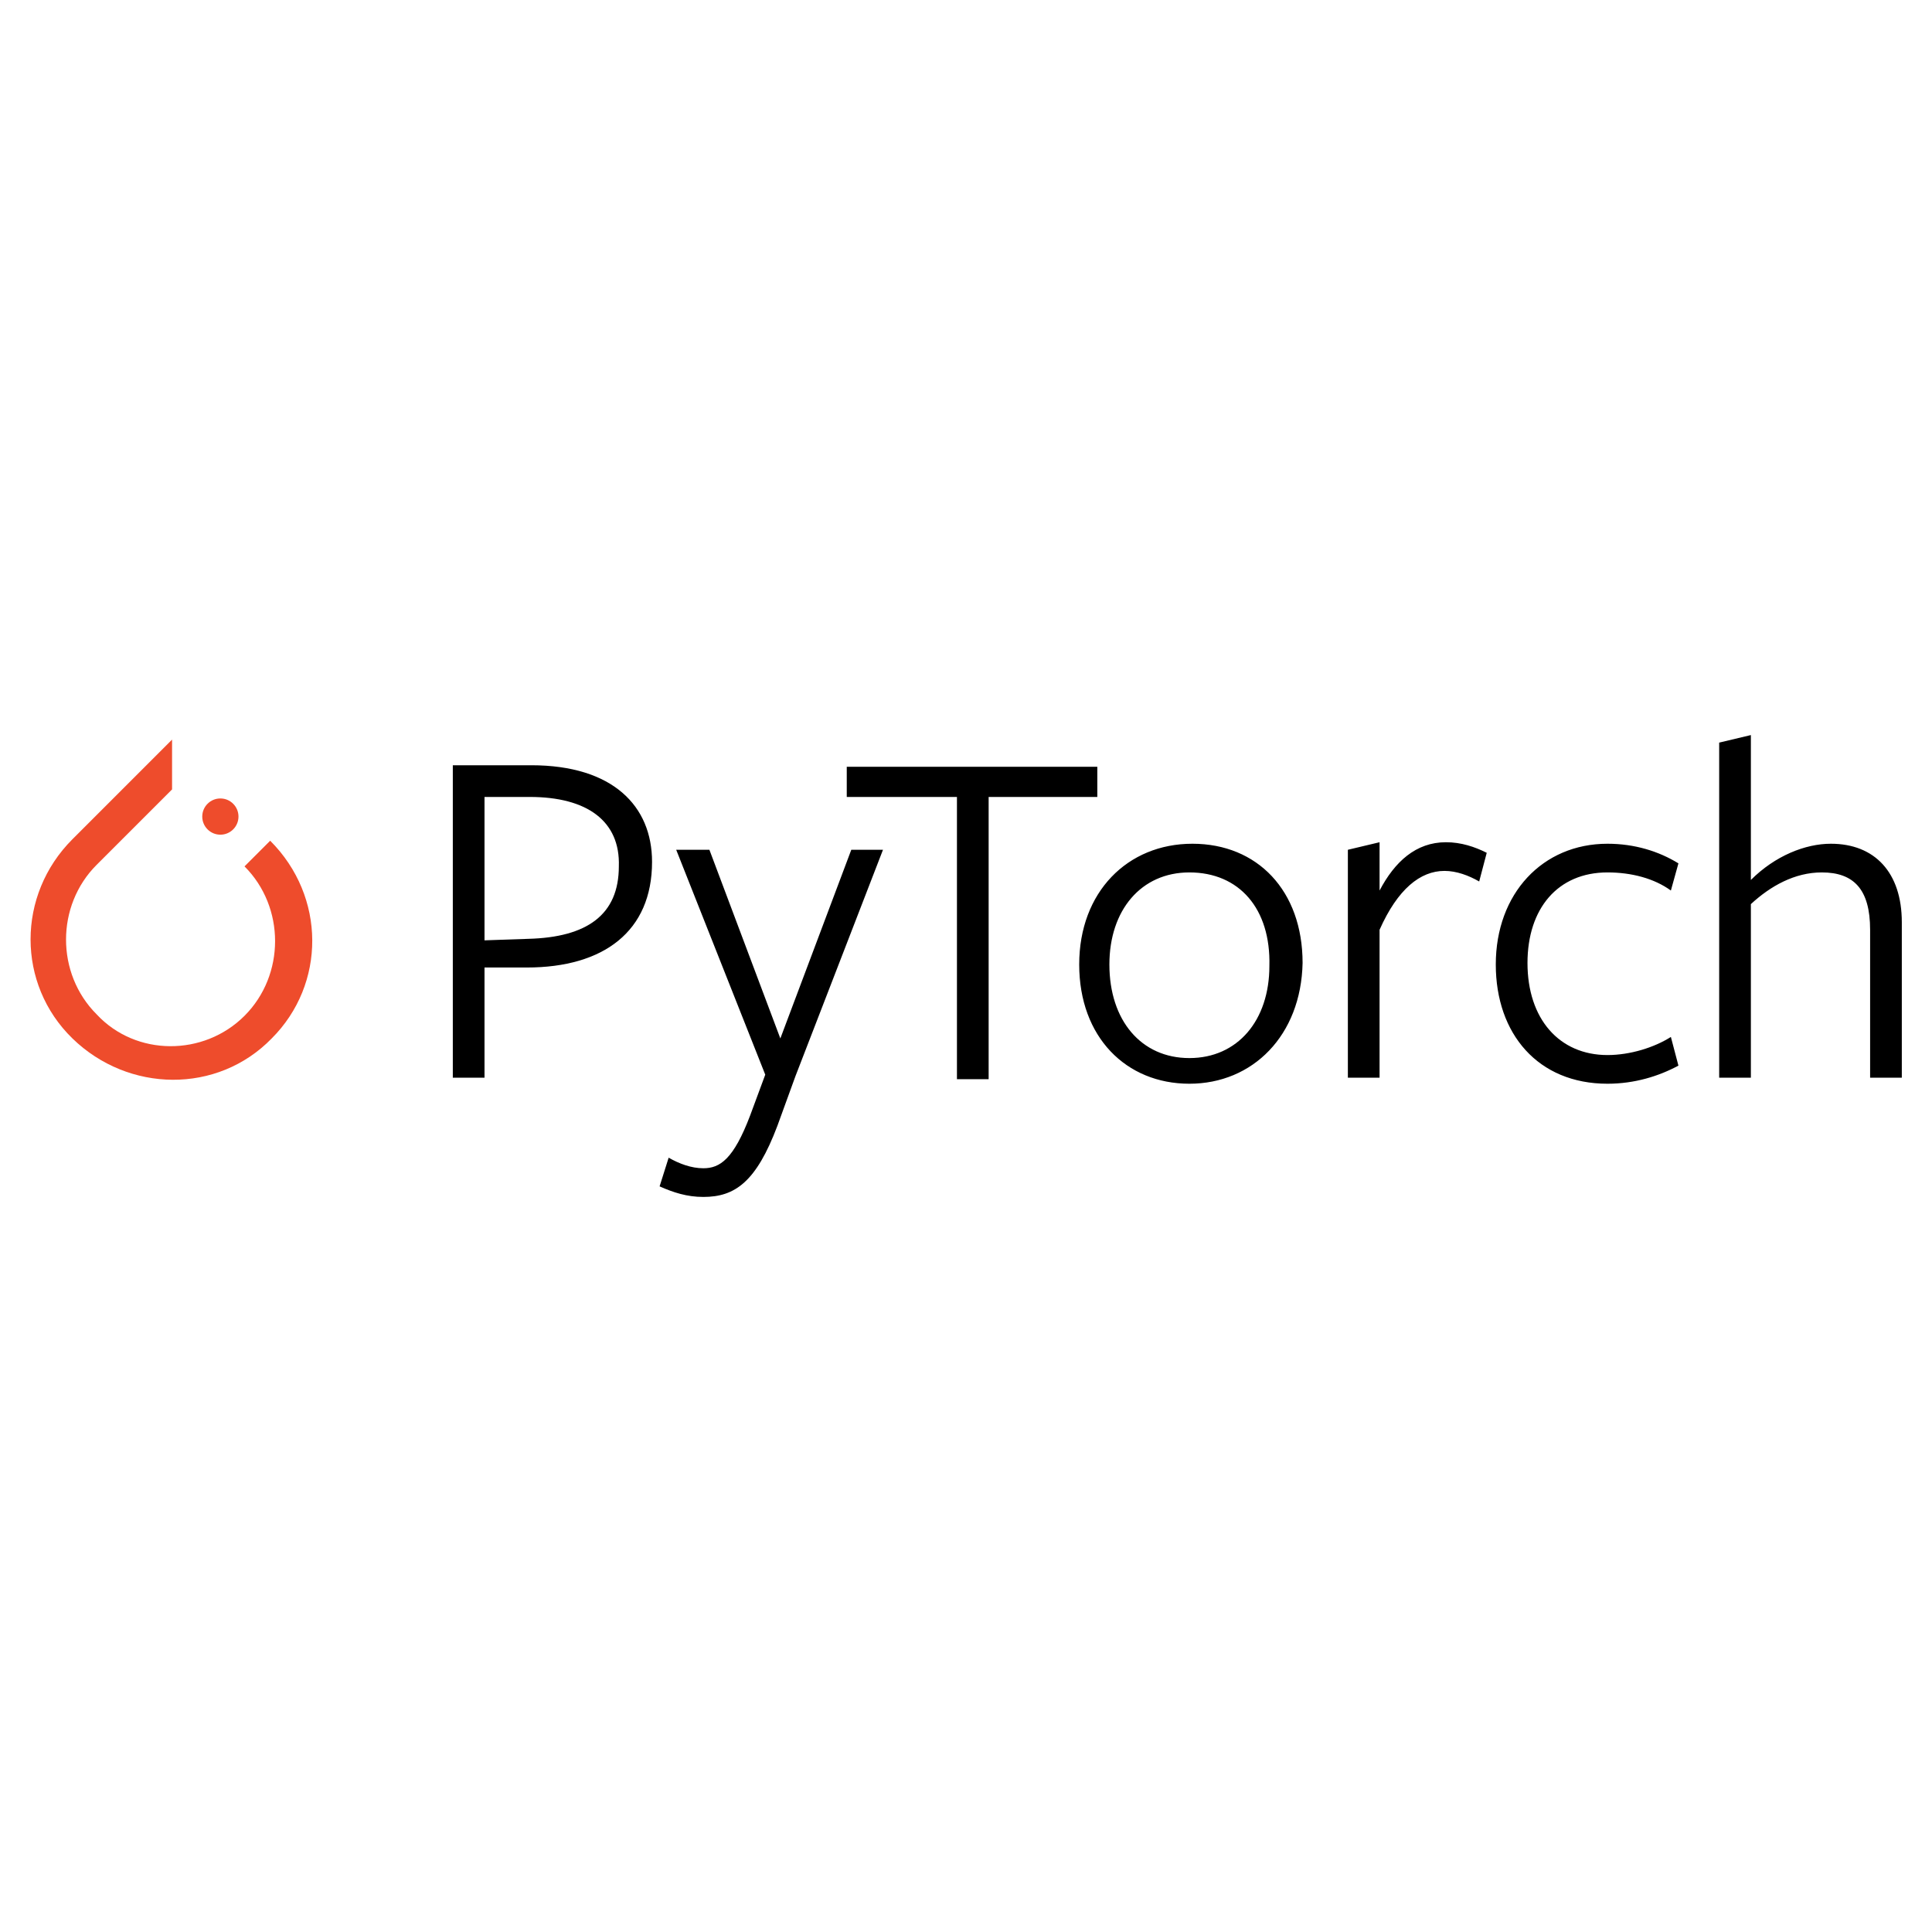
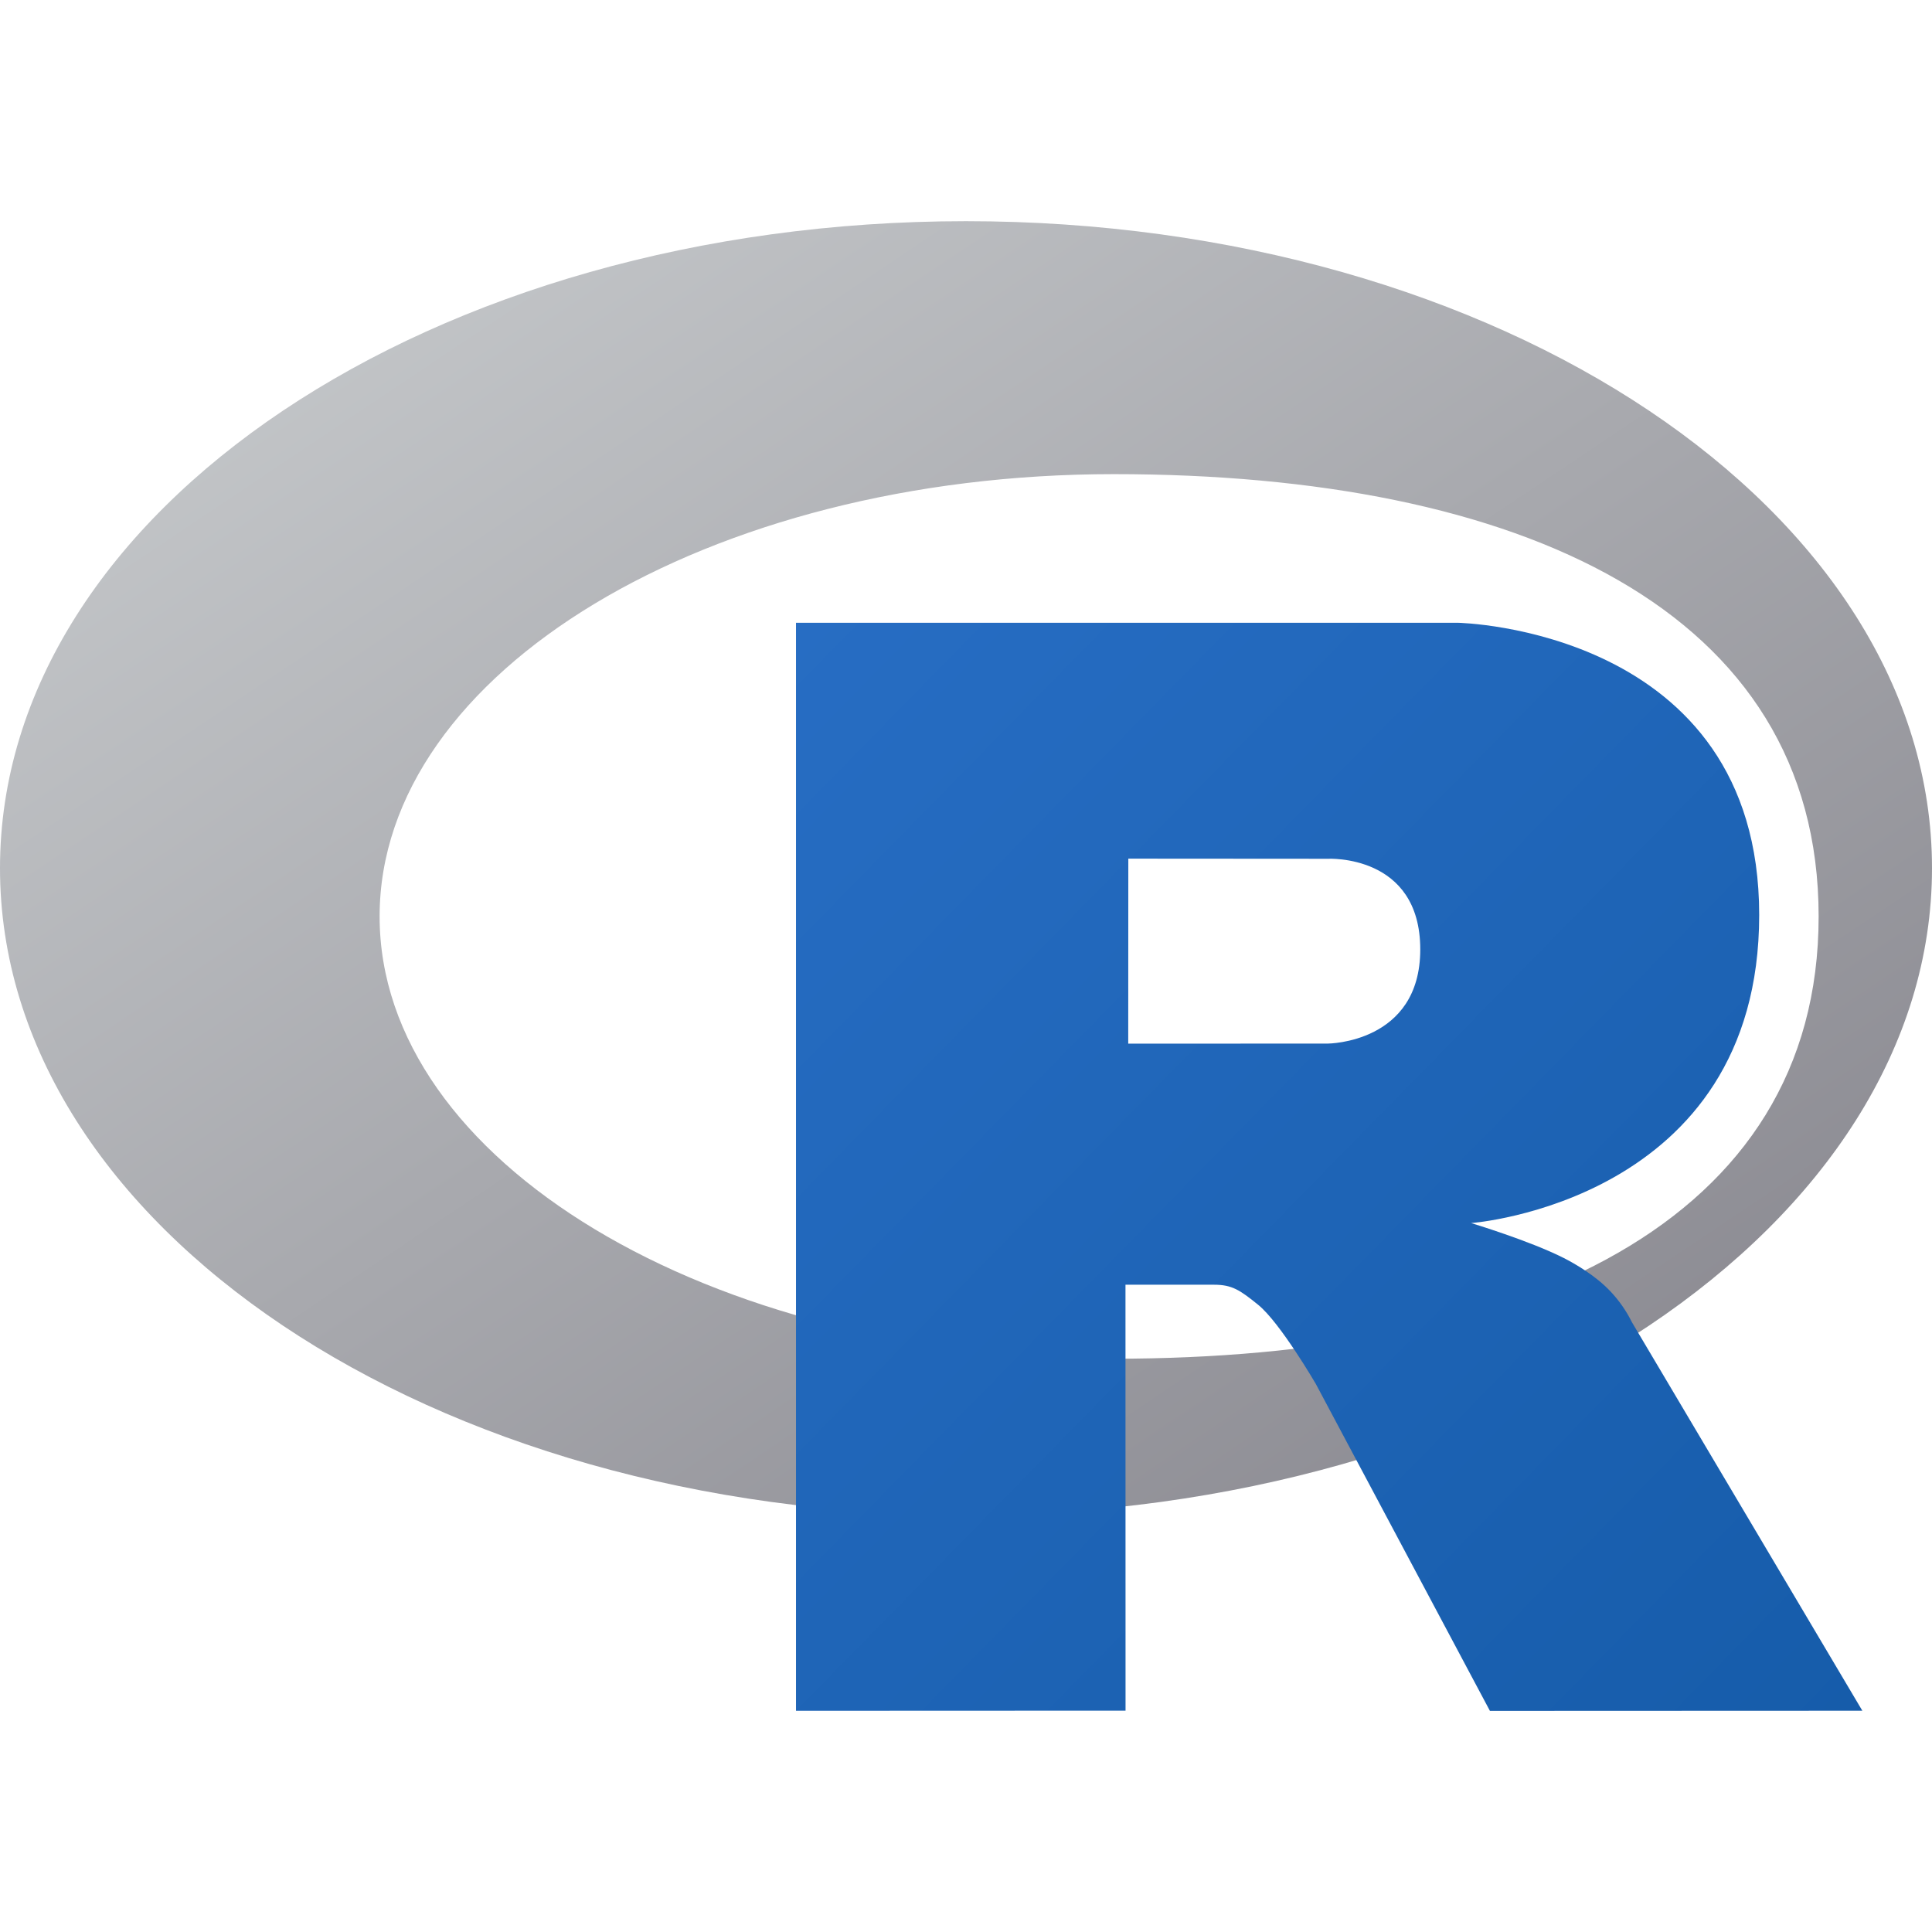
<svg viewBox="0 0 128 128">
-   <path fill="#EE4C2C" d="M17.9 55.7l-1.7 1.7c2.7 2.7 2.7 7.2 0 9.9S9 70 6.4 67.2c-2.7-2.7-2.7-7.2 0-9.9l4.4-4.4.6-.6V49l-6.6 6.6c-3.7 3.7-3.7 9.6 0 13.2s9.6 3.7 13.2 0c3.6-3.6 3.6-9.4-.1-13.1z" />
-   <circle fill="#EE4C2C" cx="14.6" cy="54.1" r="1.2" />
-   <path d="M34.9 64.1h-2.8v7.3H30V50.7h5.2c5.4 0 8 2.7 8 6.4 0 4.6-3.2 7-8.3 7zm.2-11.3h-3v9.5l2.9-.1c3.9-.1 6-1.6 6-4.8.1-3-2.1-4.6-5.9-4.6zM52.7 71.3l-1.2 3.3c-1.4 3.7-2.8 4.7-4.9 4.7-1.1 0-2-.3-2.9-.7l.6-1.9c.7.4 1.5.7 2.3.7 1.1 0 2-.6 3.1-3.5l1-2.7-5.9-14.9H47l4.7 12.5 4.7-12.5h2.1l-5.8 15z" />
-   <path d="M65.5 52.8v18.7h-2.1V52.8h-7.3v-2h16.6v2h-7.2zM78.8 71.8c-4.2 0-7.3-3.1-7.3-7.9s3.2-8 7.5-8 7.3 3.1 7.3 7.9c-.1 4.8-3.3 8-7.5 8zm0-14c-3.2 0-5.3 2.5-5.3 6.1 0 3.7 2.1 6.2 5.3 6.2s5.3-2.5 5.3-6.1c.1-3.8-2-6.2-5.3-6.2zM91.4 71.4h-2.1V56.3l2.1-.5V59c1-1.9 2.4-3.2 4.4-3.2 1 0 1.9.3 2.7.7l-.5 1.9c-.7-.4-1.5-.7-2.3-.7-1.6 0-3.1 1.2-4.3 3.9v9.8zM106.5 71.8c-4.6 0-7.4-3.3-7.4-7.9 0-4.7 3.1-8 7.4-8 1.8 0 3.4.5 4.7 1.3l-.5 1.8c-1.1-.8-2.6-1.2-4.2-1.2-3.3 0-5.3 2.4-5.3 6 0 3.7 2.1 6.1 5.3 6.1 1.5 0 3.1-.5 4.2-1.2l.5 1.9c-1.3.7-2.9 1.2-4.7 1.2zM123.9 71.4v-9.8c0-2.7-1.1-3.8-3.2-3.8-1.8 0-3.4.9-4.7 2.1v11.5h-2.1V49.2l2.1-.5v9.6c1.6-1.6 3.6-2.4 5.3-2.4 2.9 0 4.7 1.9 4.7 5.2v10.3h-2.1z" />
+   <defs>
+     <linearGradient id="a" x1=".741" x2="590.86" y1="3.666" y2="593.79" gradientTransform="matrix(.2169 0 0 .14527 -.16 14.112)" gradientUnits="userSpaceOnUse">
+       <stop offset="0" stop-color="#cbced0" />
+       <stop offset="1" stop-color="#84838b" />
+     </linearGradient>
+     <linearGradient id="b" x1="301.03" x2="703.07" y1="151.4" y2="553.44" gradientTransform="matrix(.17572 0 0 .17931 -.16 14.112)" gradientUnits="userSpaceOnUse">
+       <stop offset="0" stop-color="#276dc3" />
+       <stop offset="1" stop-color="#165caa" />
+     </linearGradient>
+   </defs>
+   <path fill="url(#a)" fill-rule="evenodd" d="M64 100.38c-35.346 0-64-19.19-64-42.863 0-23.672 28.654-42.863 64-42.863s64 19.19 64 42.863c0 23.672-28.654 42.863-64 42.863zm9.796-68.967c-26.866 0-48.646 13.119-48.646 29.303 0 16.183 21.78 29.303 48.646 29.303s46.693-8.97 46.693-29.303c0-20.327-19.827-29.303-46.693-29.303z" />
+   <path fill="url(#b)" fill-rule="evenodd" d="M97.469 81.033s3.874 1.169 6.124 2.308c.78.395 2.132 1.183 3.106 2.219a8.388 8.388 0 0 1 1.42 2.04l15.266 25.74-24.674.01-11.537-21.666s-2.363-4.06-3.817-5.237c-1.213-.982-1.73-1.331-2.929-1.331h-5.862l.004 28.219-21.833.009V41.26h43.844s19.97.36 19.97 19.359c0 18.999-19.082 20.413-19.082 20.413zm-9.497-24.137-13.218-.009-.006 12.258 13.224-.005s6.124-.019 6.124-6.235c0-6.34-6.124-6.009-6.124-6.009z" />
</svg>
